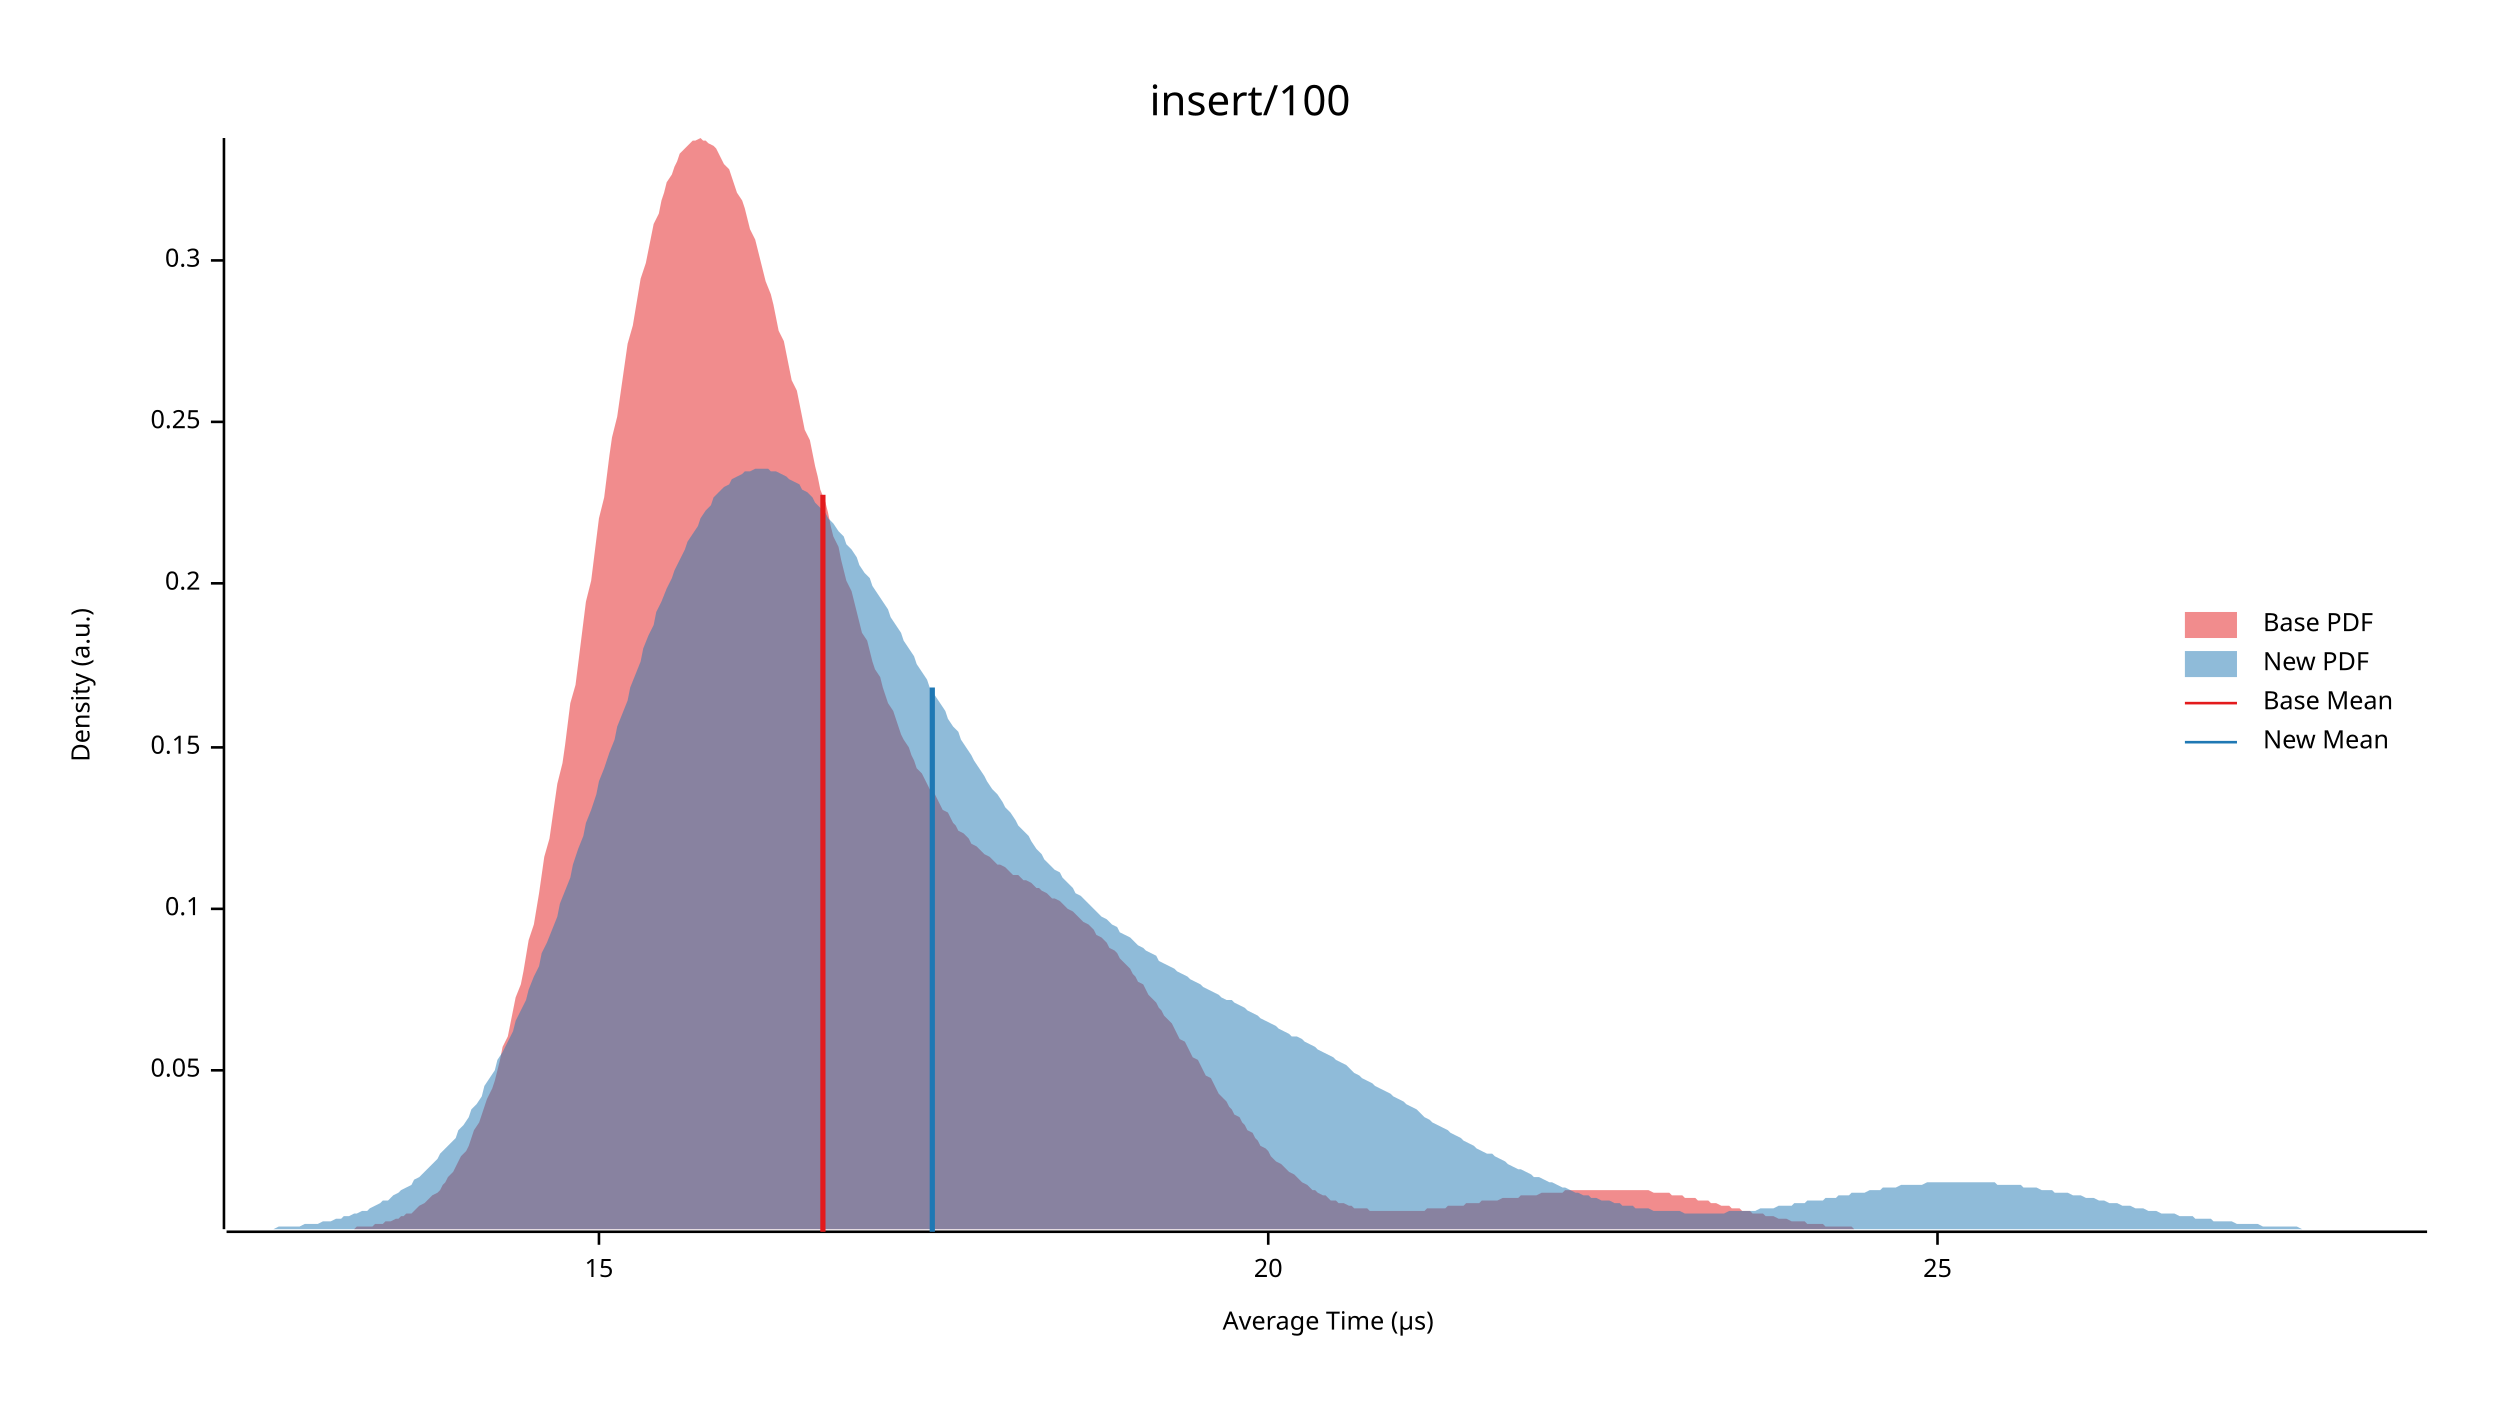
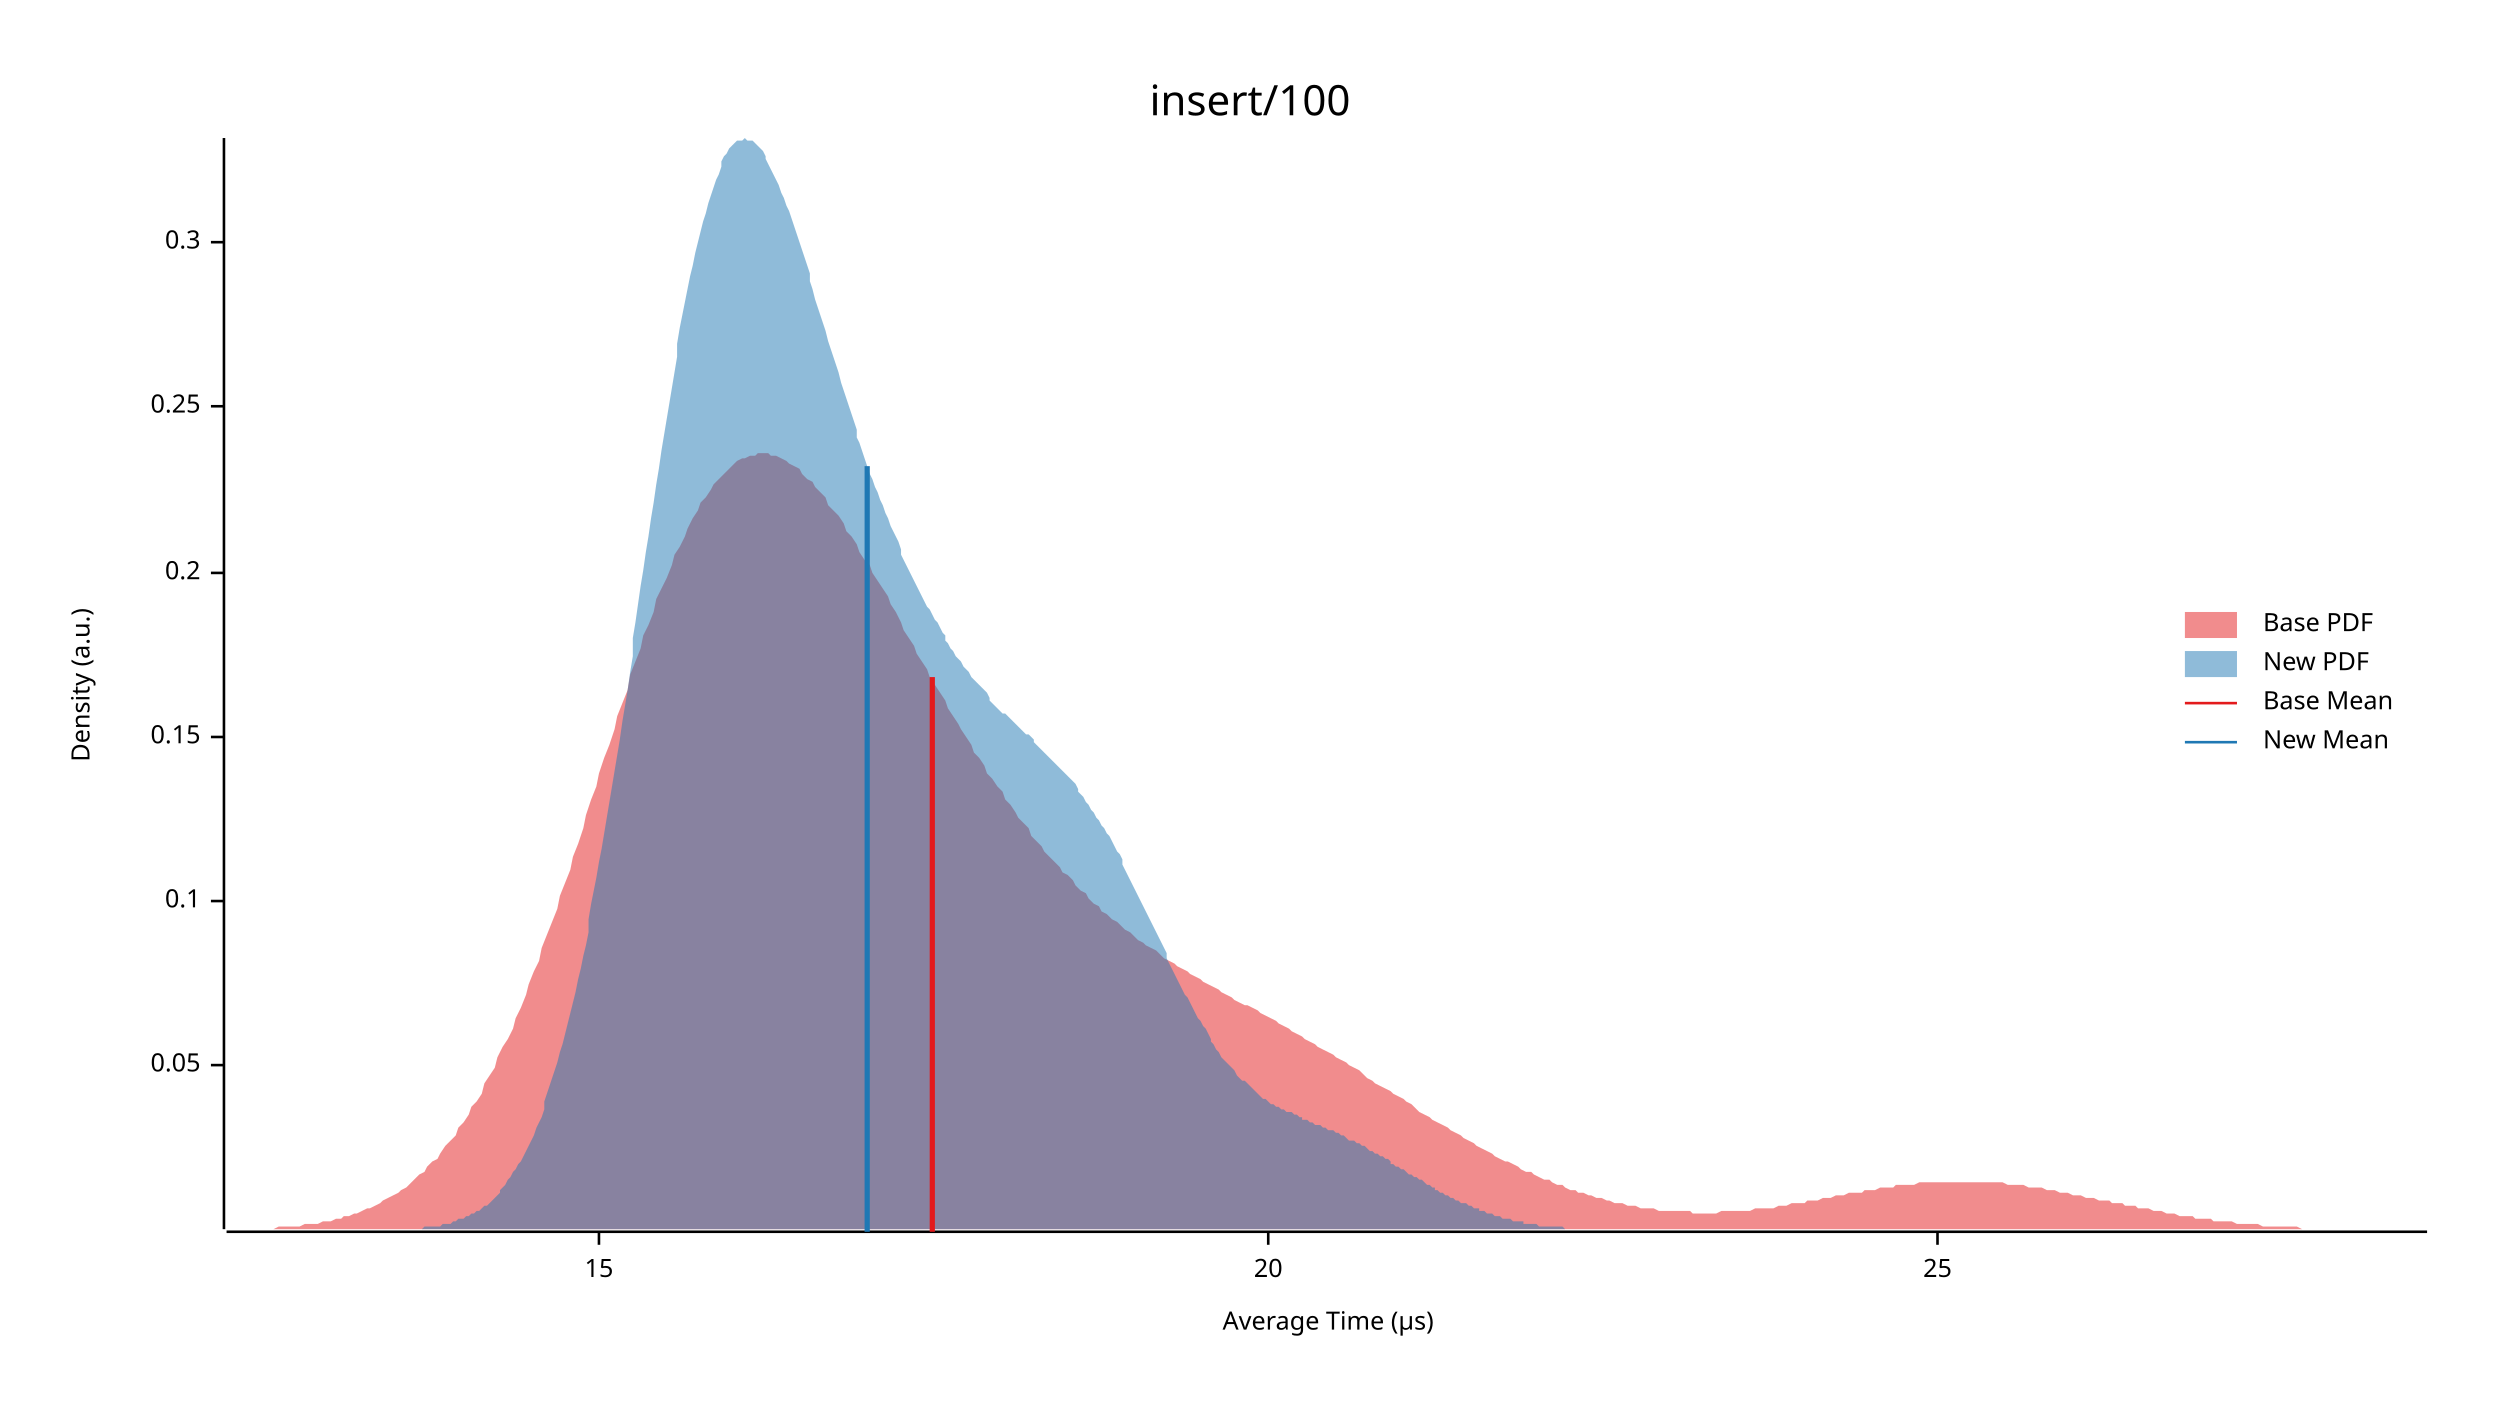
<svg xmlns="http://www.w3.org/2000/svg" width="960" height="540" viewBox="0 0 960 540">
  <text x="480" y="32" dy="0.76em" text-anchor="middle" font-family="sans-serif" font-size="16.129" opacity="1" fill="#000000">
insert/100
</text>
  <text x="27" y="263" dy="0.76em" text-anchor="middle" font-family="sans-serif" font-size="9.677" opacity="1" fill="#000000" transform="rotate(270, 27, 263)">
Density (a.u.)
</text>
  <text x="510" y="513" dy="-0.5ex" text-anchor="middle" font-family="sans-serif" font-size="9.677" opacity="1" fill="#000000">
Average Time (µs)
</text>
  <polyline fill="none" opacity="1" stroke="#000000" stroke-width="1" points="86,53 86,472 " />
-   <text x="77" y="411" dy="0.5ex" text-anchor="end" font-family="sans-serif" font-size="9.677" opacity="1" fill="#000000">
+   <text x="77" y="409" dy="0.5ex" text-anchor="end" font-family="sans-serif" font-size="9.677" opacity="1" fill="#000000">
0.05
</text>
-   <polyline fill="none" opacity="1" stroke="#000000" stroke-width="1" points="81,411 86,411 " />
-   <text x="77" y="349" dy="0.5ex" text-anchor="end" font-family="sans-serif" font-size="9.677" opacity="1" fill="#000000">
+   <polyline fill="none" opacity="1" stroke="#000000" stroke-width="1" points="81,409 86,409 " />
+   <text x="77" y="346" dy="0.5ex" text-anchor="end" font-family="sans-serif" font-size="9.677" opacity="1" fill="#000000">
0.1
</text>
-   <polyline fill="none" opacity="1" stroke="#000000" stroke-width="1" points="81,349 86,349 " />
-   <text x="77" y="287" dy="0.5ex" text-anchor="end" font-family="sans-serif" font-size="9.677" opacity="1" fill="#000000">
+   <polyline fill="none" opacity="1" stroke="#000000" stroke-width="1" points="81,346 86,346 " />
+   <text x="77" y="283" dy="0.5ex" text-anchor="end" font-family="sans-serif" font-size="9.677" opacity="1" fill="#000000">
0.15
</text>
-   <polyline fill="none" opacity="1" stroke="#000000" stroke-width="1" points="81,287 86,287 " />
-   <text x="77" y="224" dy="0.5ex" text-anchor="end" font-family="sans-serif" font-size="9.677" opacity="1" fill="#000000">
+   <polyline fill="none" opacity="1" stroke="#000000" stroke-width="1" points="81,283 86,283 " />
+   <text x="77" y="220" dy="0.5ex" text-anchor="end" font-family="sans-serif" font-size="9.677" opacity="1" fill="#000000">
0.2
</text>
-   <polyline fill="none" opacity="1" stroke="#000000" stroke-width="1" points="81,224 86,224 " />
-   <text x="77" y="162" dy="0.5ex" text-anchor="end" font-family="sans-serif" font-size="9.677" opacity="1" fill="#000000">
+   <polyline fill="none" opacity="1" stroke="#000000" stroke-width="1" points="81,220 86,220 " />
+   <text x="77" y="156" dy="0.5ex" text-anchor="end" font-family="sans-serif" font-size="9.677" opacity="1" fill="#000000">
0.25
</text>
-   <polyline fill="none" opacity="1" stroke="#000000" stroke-width="1" points="81,162 86,162 " />
-   <text x="77" y="100" dy="0.5ex" text-anchor="end" font-family="sans-serif" font-size="9.677" opacity="1" fill="#000000">
+   <polyline fill="none" opacity="1" stroke="#000000" stroke-width="1" points="81,156 86,156 " />
+   <text x="77" y="93" dy="0.5ex" text-anchor="end" font-family="sans-serif" font-size="9.677" opacity="1" fill="#000000">
0.3
</text>
-   <polyline fill="none" opacity="1" stroke="#000000" stroke-width="1" points="81,100 86,100 " />
+   <polyline fill="none" opacity="1" stroke="#000000" stroke-width="1" points="81,93 86,93 " />
  <polyline fill="none" opacity="1" stroke="#000000" stroke-width="1" points="87,473 932,473 " />
  <text x="230" y="483" dy="0.76em" text-anchor="middle" font-family="sans-serif" font-size="9.677" opacity="1" fill="#000000">
15
</text>
  <polyline fill="none" opacity="1" stroke="#000000" stroke-width="1" points="230,473 230,478 " />
  <text x="487" y="483" dy="0.76em" text-anchor="middle" font-family="sans-serif" font-size="9.677" opacity="1" fill="#000000">
20
</text>
  <polyline fill="none" opacity="1" stroke="#000000" stroke-width="1" points="487,473 487,478 " />
  <text x="744" y="483" dy="0.76em" text-anchor="middle" font-family="sans-serif" font-size="9.677" opacity="1" fill="#000000">
25
</text>
  <polyline fill="none" opacity="1" stroke="#000000" stroke-width="1" points="744,473 744,478 " />
-   <polygon opacity="0.5" fill="#E31A1C" points="129,472 131,472 132,472 133,472 134,472 136,472 137,471 138,471 139,471 140,471 142,471 143,471 144,470 145,470 147,470 148,469 149,469 150,469 152,468 153,468 154,467 155,467 156,466 158,466 159,465 160,464 161,463 163,462 164,461 165,460 166,459 168,458 169,457 170,455 171,454 172,452 174,450 175,448 176,446 177,444 179,442 180,440 181,437 182,434 184,431 185,428 186,425 187,422 189,418 190,415 191,411 192,407 193,402 195,398 196,393 197,388 198,383 200,378 201,373 202,367 203,361 205,355 206,349 207,343 208,336 209,329 211,322 212,315 213,308 214,301 216,293 217,286 218,278 219,270 221,263 222,255 223,247 224,239 225,231 227,223 228,215 229,207 230,199 232,191 233,183 234,175 235,168 237,160 238,153 239,146 240,139 241,132 243,125 244,119 245,113 246,107 248,101 249,96 250,91 251,86 253,82 254,77 255,74 256,70 258,67 259,64 260,62 261,59 262,58 264,56 265,55 266,54 267,54 269,53 270,54 271,54 272,55 274,56 275,57 276,59 277,61 278,63 280,65 281,68 282,71 283,74 285,77 286,80 287,84 288,88 290,92 291,96 292,100 293,104 294,108 296,113 297,117 298,122 299,127 301,131 302,136 303,141 304,146 306,150 307,155 308,160 309,165 311,169 312,174 313,179 314,183 315,188 317,193 318,197 319,202 320,206 322,210 323,215 324,219 325,223 327,227 328,231 329,235 330,239 331,243 333,246 334,250 335,254 336,257 338,260 339,264 340,267 341,270 343,273 344,276 345,279 346,282 347,284 349,287 350,290 351,292 352,295 354,297 355,299 356,301 357,303 359,305 360,307 361,309 362,311 364,312 365,314 366,316 367,317 368,319 370,320 371,321 372,322 373,324 375,325 376,326 377,327 378,328 380,329 381,330 382,331 383,332 384,332 386,333 387,334 388,335 389,336 391,336 392,337 393,338 394,338 396,339 397,340 398,341 399,341 400,342 402,343 403,344 404,345 405,345 407,346 408,347 409,348 410,349 412,350 413,351 414,352 415,353 416,354 418,355 419,356 420,357 421,359 423,360 424,361 425,362 426,364 428,365 429,366 430,368 431,369 433,371 434,372 435,374 436,375 437,377 439,378 440,380 441,382 442,383 444,385 445,387 446,388 447,390 449,392 450,393 451,395 452,397 453,399 455,400 456,402 457,404 458,406 460,407 461,409 462,411 463,413 465,414 466,416 467,418 468,420 469,421 471,423 472,425 473,426 474,428 476,429 477,431 478,432 479,434 481,435 482,437 483,438 484,440 486,441 487,442 488,444 489,445 490,446 492,447 493,448 494,449 495,450 497,451 498,452 499,453 500,454 502,455 503,456 504,457 505,457 506,458 508,459 509,459 510,460 511,461 513,461 514,462 515,462 516,462 518,463 519,463 520,464 521,464 522,464 524,464 525,464 526,465 527,465 529,465 530,465 531,465 532,465 534,465 535,465 536,465 537,465 539,465 540,465 541,465 542,465 543,465 545,465 546,465 547,465 548,464 550,464 551,464 552,464 553,464 555,464 556,463 557,463 558,463 559,463 561,463 562,463 563,462 564,462 566,462 567,462 568,462 569,461 571,461 572,461 573,461 574,461 575,461 577,460 578,460 579,460 580,460 582,460 583,460 584,459 585,459 587,459 588,459 589,459 590,459 592,458 593,458 594,458 595,458 596,458 598,458 599,458 600,458 601,457 603,457 604,457 605,457 606,457 608,457 609,457 610,457 611,457 612,457 614,457 615,457 616,457 617,457 619,457 620,457 621,457 622,457 624,457 625,457 626,457 627,457 628,457 630,457 631,457 632,457 633,457 635,458 636,458 637,458 638,458 640,458 641,458 642,459 643,459 644,459 646,459 647,460 648,460 649,460 651,460 652,461 653,461 654,461 656,461 657,462 658,462 659,462 661,463 662,463 663,463 664,463 665,464 667,464 668,464 669,465 670,465 672,465 673,466 674,466 675,466 677,466 678,467 679,467 680,467 681,467 683,468 684,468 685,468 686,468 688,469 689,469 690,469 691,469 693,469 694,470 695,470 696,470 697,470 699,470 700,470 701,471 702,471 704,471 705,471 706,471 707,471 709,471 710,471 711,471 712,472 714,472 715,472 716,472 717,472 718,472 720,472 721,472 722,472 723,472 725,472 726,472 727,472 728,472 730,472 731,472 732,472 733,472 734,472 736,472 737,472 738,472 739,472 741,472 742,472 743,472 744,472 744,472 129,472 " />
-   <polygon opacity="0.5" fill="#1F78B4" points="87,472 88,472 90,472 92,472 93,472 95,472 97,472 98,472 100,472 102,472 103,472 105,472 107,471 109,471 110,471 112,471 114,471 115,471 117,470 119,470 120,470 122,470 124,469 125,469 127,469 129,468 131,468 132,467 134,467 136,466 137,466 139,465 141,465 142,464 144,463 146,462 147,461 149,461 151,459 153,458 154,457 156,456 158,455 159,453 161,452 163,450 164,449 166,447 168,445 169,443 171,441 173,439 175,437 176,434 178,432 180,429 181,426 183,424 185,421 186,417 188,414 190,411 191,407 193,404 195,400 197,396 198,392 200,388 202,384 203,380 205,375 207,371 208,366 210,362 212,357 214,352 215,347 217,342 219,337 220,332 222,326 224,321 225,316 227,311 229,305 230,300 232,295 234,289 236,284 237,279 239,274 241,269 242,264 244,259 246,254 247,249 249,244 251,240 252,235 254,231 256,226 258,222 259,219 261,215 263,211 264,208 266,205 268,202 269,199 271,196 273,194 274,191 276,189 278,187 280,186 281,184 283,183 285,182 286,181 288,181 290,180 291,180 293,180 295,180 296,181 298,181 300,182 302,183 303,184 305,185 307,186 308,188 310,189 312,191 313,193 315,195 317,197 318,199 320,201 322,204 324,206 325,209 327,211 329,214 330,217 332,220 334,222 335,225 337,228 339,231 341,234 342,237 344,240 346,243 347,246 349,249 351,252 352,255 354,258 356,261 357,264 359,267 361,270 363,273 364,276 366,279 368,281 369,284 371,287 373,290 374,292 376,295 378,298 379,300 381,303 383,305 385,308 386,310 388,312 390,315 391,317 393,319 395,321 396,323 398,326 400,328 401,330 403,332 405,334 407,335 408,337 410,339 412,341 413,343 415,344 417,346 418,347 420,349 422,351 423,352 425,353 427,355 429,356 430,358 432,359 434,360 435,361 437,363 439,364 440,365 442,366 444,367 445,369 447,370 449,371 451,372 452,373 454,374 456,375 457,376 459,377 461,378 462,379 464,380 466,381 468,382 469,383 471,384 473,384 474,385 476,386 478,387 479,388 481,389 483,390 484,391 486,392 488,393 490,394 491,395 493,396 495,397 496,398 498,398 500,399 501,400 503,401 505,402 506,403 508,404 510,405 512,406 513,407 515,408 517,409 518,410 520,412 522,413 523,414 525,415 527,416 528,417 530,418 532,419 534,420 535,421 537,422 539,423 540,424 542,425 544,426 545,427 547,429 549,430 550,431 552,432 554,433 556,434 557,435 559,436 561,437 562,438 564,439 566,440 567,441 569,442 571,443 573,443 574,444 576,445 578,446 579,447 581,448 583,449 584,449 586,450 588,451 589,452 591,452 593,453 595,454 596,454 598,455 600,456 601,456 603,457 605,458 606,458 608,459 610,459 611,460 613,460 615,461 617,461 618,461 620,462 622,462 623,463 625,463 627,463 628,464 630,464 632,464 633,464 635,465 637,465 639,465 640,465 642,465 644,465 645,465 647,466 649,466 650,466 652,466 654,466 655,466 657,466 659,466 661,466 662,466 664,465 666,465 667,465 669,465 671,465 672,465 674,465 676,464 677,464 679,464 681,464 683,463 684,463 686,463 688,463 689,462 691,462 693,462 694,461 696,461 698,461 700,461 701,460 703,460 705,460 706,459 708,459 710,459 711,458 713,458 715,458 716,458 718,457 720,457 722,457 723,456 725,456 727,456 728,456 730,455 732,455 733,455 735,455 737,455 738,455 740,454 742,454 744,454 745,454 747,454 749,454 750,454 752,454 754,454 755,454 757,454 759,454 760,454 762,454 764,454 766,454 767,455 769,455 771,455 772,455 774,455 776,455 777,456 779,456 781,456 782,456 784,457 786,457 788,457 789,458 791,458 793,458 794,458 796,459 798,459 799,459 801,460 803,460 804,460 806,461 808,461 810,462 811,462 813,462 815,463 816,463 818,463 820,464 821,464 823,464 825,465 827,465 828,465 830,466 832,466 833,466 835,466 837,467 838,467 840,467 842,467 843,468 845,468 847,468 849,468 850,469 852,469 854,469 855,469 857,469 859,470 860,470 862,470 864,470 865,470 867,470 869,471 871,471 872,471 874,471 876,471 877,471 879,471 881,471 882,471 884,472 886,472 887,472 889,472 891,472 893,472 894,472 896,472 898,472 899,472 901,472 903,472 904,472 906,472 908,472 909,472 911,472 913,472 915,472 916,472 918,472 920,472 921,472 923,472 925,472 926,472 928,472 930,472 932,472 932,472 87,472 " />
-   <polyline fill="none" opacity="1" stroke="#E31A1C" stroke-width="2" points="316,473 316,190 " />
-   <polyline fill="none" opacity="1" stroke="#1F78B4" stroke-width="2" points="358,473 358,264 " />
+   <polygon opacity="0.5" fill="#E31A1C" points="87,472 88,472 90,472 92,472 93,472 95,472 97,472 98,472 100,472 102,472 103,472 105,472 107,471 109,471 110,471 112,471 114,471 115,471 117,470 119,470 120,470 122,470 124,469 125,469 127,469 129,468 131,468 132,467 134,467 136,466 137,466 139,465 141,464 142,464 144,463 146,462 147,461 149,460 151,459 153,458 154,457 156,456 158,454 159,453 161,451 163,450 164,448 166,446 168,445 169,443 171,440 173,438 175,436 176,433 178,431 180,428 181,425 183,423 185,420 186,416 188,413 190,410 191,406 193,402 195,399 197,395 198,391 200,387 202,382 203,378 205,373 207,369 208,364 210,359 212,354 214,349 215,344 217,339 219,334 220,329 222,324 224,318 225,313 227,307 229,302 230,297 232,291 234,286 236,280 237,275 239,270 241,265 242,259 244,254 246,249 247,244 249,240 251,235 252,230 254,226 256,222 258,217 259,213 261,210 263,206 264,203 266,199 268,196 269,193 271,191 273,188 274,186 276,184 278,182 280,180 281,179 283,177 285,176 286,176 288,175 290,175 291,174 293,174 295,174 296,175 298,175 300,176 302,177 303,178 305,179 307,180 308,182 310,184 312,185 313,187 315,189 317,191 318,194 320,196 322,198 324,201 325,204 327,206 329,209 330,212 332,215 334,217 335,220 337,223 339,226 341,229 342,232 344,235 346,239 347,242 349,245 351,248 352,251 354,254 356,257 357,260 359,263 361,266 363,269 364,272 366,275 368,278 369,280 371,283 373,286 374,289 376,291 378,294 379,297 381,299 383,302 385,304 386,307 388,309 390,312 391,314 393,316 395,318 396,321 398,323 400,325 401,327 403,329 405,331 407,333 408,335 410,336 412,338 413,340 415,342 417,343 418,345 420,347 422,348 423,350 425,351 427,353 429,354 430,355 432,357 434,358 435,359 437,361 439,362 440,363 442,364 444,365 445,366 447,368 449,369 451,370 452,371 454,372 456,373 457,374 459,375 461,376 462,377 464,378 466,379 468,380 469,381 471,382 473,383 474,384 476,385 478,386 479,386 481,387 483,388 484,389 486,390 488,391 490,392 491,393 493,394 495,395 496,396 498,397 500,398 501,399 503,400 505,401 506,402 508,403 510,404 512,405 513,406 515,407 517,408 518,409 520,410 522,411 523,412 525,414 527,415 528,416 530,417 532,418 534,419 535,420 537,421 539,422 540,423 542,424 544,426 545,427 547,428 549,429 550,430 552,431 554,432 556,433 557,434 559,435 561,436 562,437 564,438 566,439 567,440 569,441 571,442 573,443 574,444 576,445 578,446 579,446 581,447 583,448 584,449 586,450 588,450 589,451 591,452 593,453 595,453 596,454 598,455 600,455 601,456 603,457 605,457 606,458 608,458 610,459 611,459 613,460 615,460 617,461 618,461 620,462 622,462 623,462 625,463 627,463 628,463 630,464 632,464 633,464 635,464 637,465 639,465 640,465 642,465 644,465 645,465 647,465 649,465 650,466 652,466 654,466 655,466 657,466 659,466 661,465 662,465 664,465 666,465 667,465 669,465 671,465 672,465 674,464 676,464 677,464 679,464 681,464 683,463 684,463 686,463 688,462 689,462 691,462 693,462 694,461 696,461 698,461 700,460 701,460 703,460 705,459 706,459 708,459 710,458 711,458 713,458 715,458 716,457 718,457 720,457 722,456 723,456 725,456 727,456 728,455 730,455 732,455 733,455 735,455 737,454 738,454 740,454 742,454 744,454 745,454 747,454 749,454 750,454 752,454 754,454 755,454 757,454 759,454 760,454 762,454 764,454 766,454 767,454 769,454 771,455 772,455 774,455 776,455 777,455 779,456 781,456 782,456 784,456 786,457 788,457 789,457 791,458 793,458 794,458 796,459 798,459 799,459 801,460 803,460 804,460 806,461 808,461 810,461 811,462 813,462 815,462 816,463 818,463 820,463 821,464 823,464 825,464 827,465 828,465 830,465 832,466 833,466 835,466 837,467 838,467 840,467 842,467 843,468 845,468 847,468 849,468 850,469 852,469 854,469 855,469 857,469 859,470 860,470 862,470 864,470 865,470 867,470 869,471 871,471 872,471 874,471 876,471 877,471 879,471 881,471 882,471 884,472 886,472 887,472 889,472 891,472 893,472 894,472 896,472 898,472 899,472 901,472 903,472 904,472 906,472 908,472 909,472 911,472 913,472 915,472 916,472 918,472 920,472 921,472 923,472 925,472 926,472 928,472 930,472 932,472 932,472 87,472 " />
+   <polygon opacity="0.5" fill="#1F78B4" points="154,472 155,472 156,472 157,472 158,472 158,472 159,472 160,472 161,472 162,472 163,471 164,471 165,471 166,471 167,471 168,471 169,471 170,470 171,470 172,470 173,470 174,469 175,469 175,469 176,468 177,468 178,468 179,467 180,467 181,466 182,466 183,465 184,465 185,464 186,463 187,463 188,462 189,461 190,460 191,459 192,458 192,457 193,456 194,455 195,453 196,452 197,450 198,449 199,447 200,446 201,444 202,442 203,440 204,438 205,436 206,433 207,431 208,429 209,426 209,423 210,420 211,417 212,414 213,411 214,408 215,404 216,401 217,397 218,393 219,389 220,385 221,381 222,376 223,372 224,367 225,363 226,358 226,353 227,347 228,342 229,337 230,331 231,326 232,320 233,314 234,308 235,302 236,296 237,290 238,284 239,277 240,271 241,265 242,258 243,252 243,245 244,239 245,232 246,225 247,219 248,212 249,206 250,199 251,193 252,186 253,180 254,173 255,167 256,161 257,155 258,149 259,143 260,137 260,132 261,126 262,121 263,116 264,111 265,106 266,102 267,97 268,93 269,89 270,85 271,82 272,78 273,75 274,72 275,69 276,67 277,64 277,62 278,60 279,59 280,57 281,56 282,55 283,54 284,54 285,54 286,53 287,54 288,54 289,54 290,55 291,56 292,57 293,58 294,60 294,61 295,63 296,65 297,67 298,69 299,71 300,74 301,76 302,79 303,81 304,84 305,87 306,90 307,93 308,96 309,99 310,102 311,105 311,108 312,111 313,115 314,118 315,121 316,124 317,127 318,131 319,134 320,137 321,140 322,143 323,147 324,150 325,153 326,156 327,159 328,162 329,165 329,168 330,170 331,173 332,176 333,179 334,182 335,184 336,187 337,189 338,192 339,194 340,197 341,199 342,202 343,204 344,206 345,208 346,211 346,213 347,215 348,217 349,219 350,221 351,223 352,225 353,227 354,229 355,231 356,233 357,234 358,236 359,238 360,239 361,241 362,243 363,244 363,246 364,247 365,249 366,250 367,252 368,253 369,254 370,256 371,257 372,258 373,260 374,261 375,262 376,263 377,264 378,265 379,266 380,268 380,269 381,270 382,271 383,272 384,273 385,274 386,274 387,275 388,276 389,277 390,278 391,279 392,280 393,281 394,282 395,282 396,283 397,284 397,285 398,286 399,287 400,288 401,289 402,290 403,291 404,292 405,293 406,294 407,295 408,296 409,297 410,298 411,299 412,300 413,301 414,303 414,304 415,305 416,306 417,308 418,309 419,311 420,312 421,314 422,315 423,317 424,318 425,320 426,321 427,323 428,325 429,327 430,328 431,330 431,332 432,334 433,336 434,338 435,340 436,342 437,344 438,346 439,348 440,350 441,352 442,354 443,356 444,358 445,360 446,362 447,364 448,366 448,368 449,370 450,372 451,374 452,376 453,378 454,380 455,382 456,383 457,385 458,387 459,389 460,391 461,392 462,394 463,395 464,397 465,399 465,400 466,401 467,403 468,404 469,406 470,407 471,408 472,409 473,410 474,411 475,413 476,414 477,415 478,415 479,416 480,417 481,418 482,419 483,420 483,420 484,421 485,422 486,422 487,423 488,424 489,424 490,425 491,425 492,426 493,426 494,427 495,427 496,427 497,428 498,428 499,429 500,429 500,430 501,430 502,430 503,431 504,431 505,432 506,432 507,432 508,433 509,433 510,434 511,434 512,434 513,435 514,435 515,436 516,436 517,437 517,437 518,438 519,438 520,438 521,439 522,439 523,440 524,440 525,441 526,442 527,442 528,443 529,443 530,444 531,444 532,445 533,445 534,446 534,447 535,447 536,448 537,448 538,449 539,449 540,450 541,451 542,451 543,452 544,452 545,453 546,453 547,454 548,455 549,455 550,456 551,456 551,457 552,457 553,458 554,458 555,459 556,459 557,460 558,460 559,461 560,461 561,462 562,462 563,462 564,463 565,463 566,464 567,464 568,464 568,465 569,465 570,465 571,466 572,466 573,466 574,467 575,467 576,467 577,468 578,468 579,468 580,468 581,469 582,469 583,469 584,469 585,469 585,470 586,470 587,470 588,470 589,470 590,470 591,471 592,471 593,471 594,471 595,471 596,471 597,471 598,471 599,471 600,471 601,472 602,472 602,472 603,472 604,472 605,472 606,472 607,472 608,472 609,472 610,472 611,472 612,472 613,472 614,472 615,472 616,472 617,472 618,472 619,472 619,472 620,472 621,472 622,472 623,472 624,472 625,472 625,472 154,472 " />
+   <polyline fill="none" opacity="1" stroke="#E31A1C" stroke-width="2" points="358,473 358,260 " />
+   <polyline fill="none" opacity="1" stroke="#1F78B4" stroke-width="2" points="333,473 333,179 " />
  <text x="869" y="235" dy="0.76em" text-anchor="start" font-family="sans-serif" font-size="9.677" opacity="1" fill="#000000">
Base PDF
</text>
  <text x="869" y="250" dy="0.76em" text-anchor="start" font-family="sans-serif" font-size="9.677" opacity="1" fill="#000000">
New PDF
</text>
  <text x="869" y="265" dy="0.76em" text-anchor="start" font-family="sans-serif" font-size="9.677" opacity="1" fill="#000000">
Base Mean
</text>
  <text x="869" y="280" dy="0.76em" text-anchor="start" font-family="sans-serif" font-size="9.677" opacity="1" fill="#000000">
New Mean
</text>
  <rect x="839" y="235" width="20" height="10" opacity="0.5" fill="#E31A1C" stroke="none" />
  <rect x="839" y="250" width="20" height="10" opacity="0.5" fill="#1F78B4" stroke="none" />
  <polyline fill="none" opacity="1" stroke="#E31A1C" stroke-width="1" points="839,270 859,270 " />
  <polyline fill="none" opacity="1" stroke="#1F78B4" stroke-width="1" points="839,285 859,285 " />
</svg>
